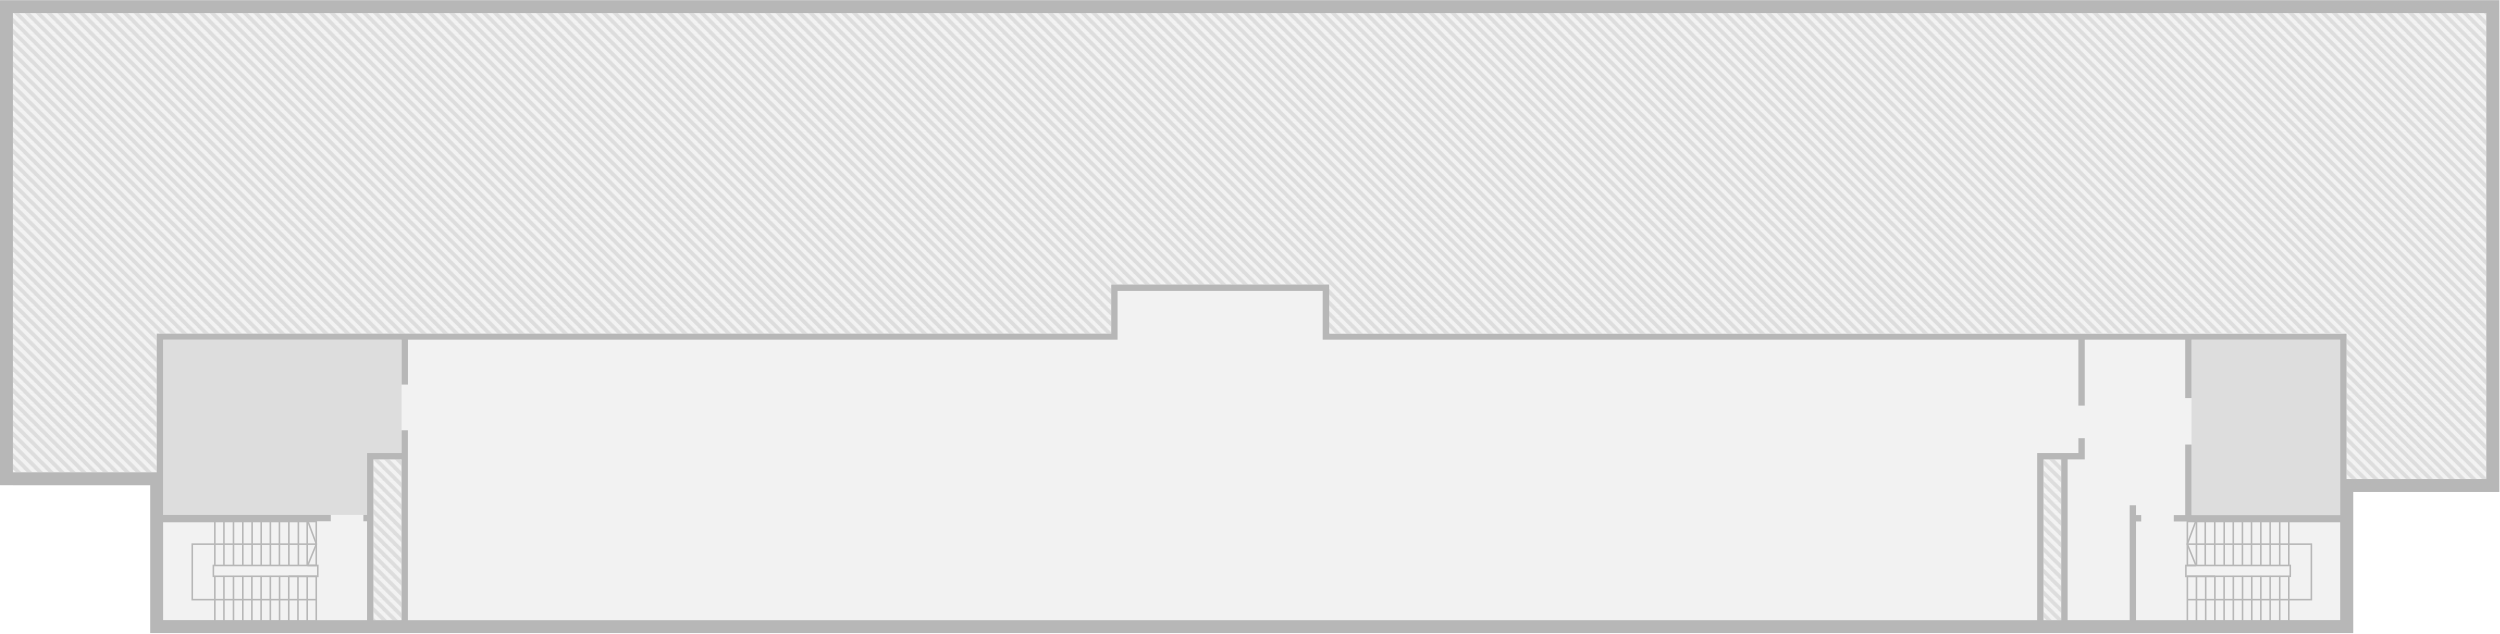
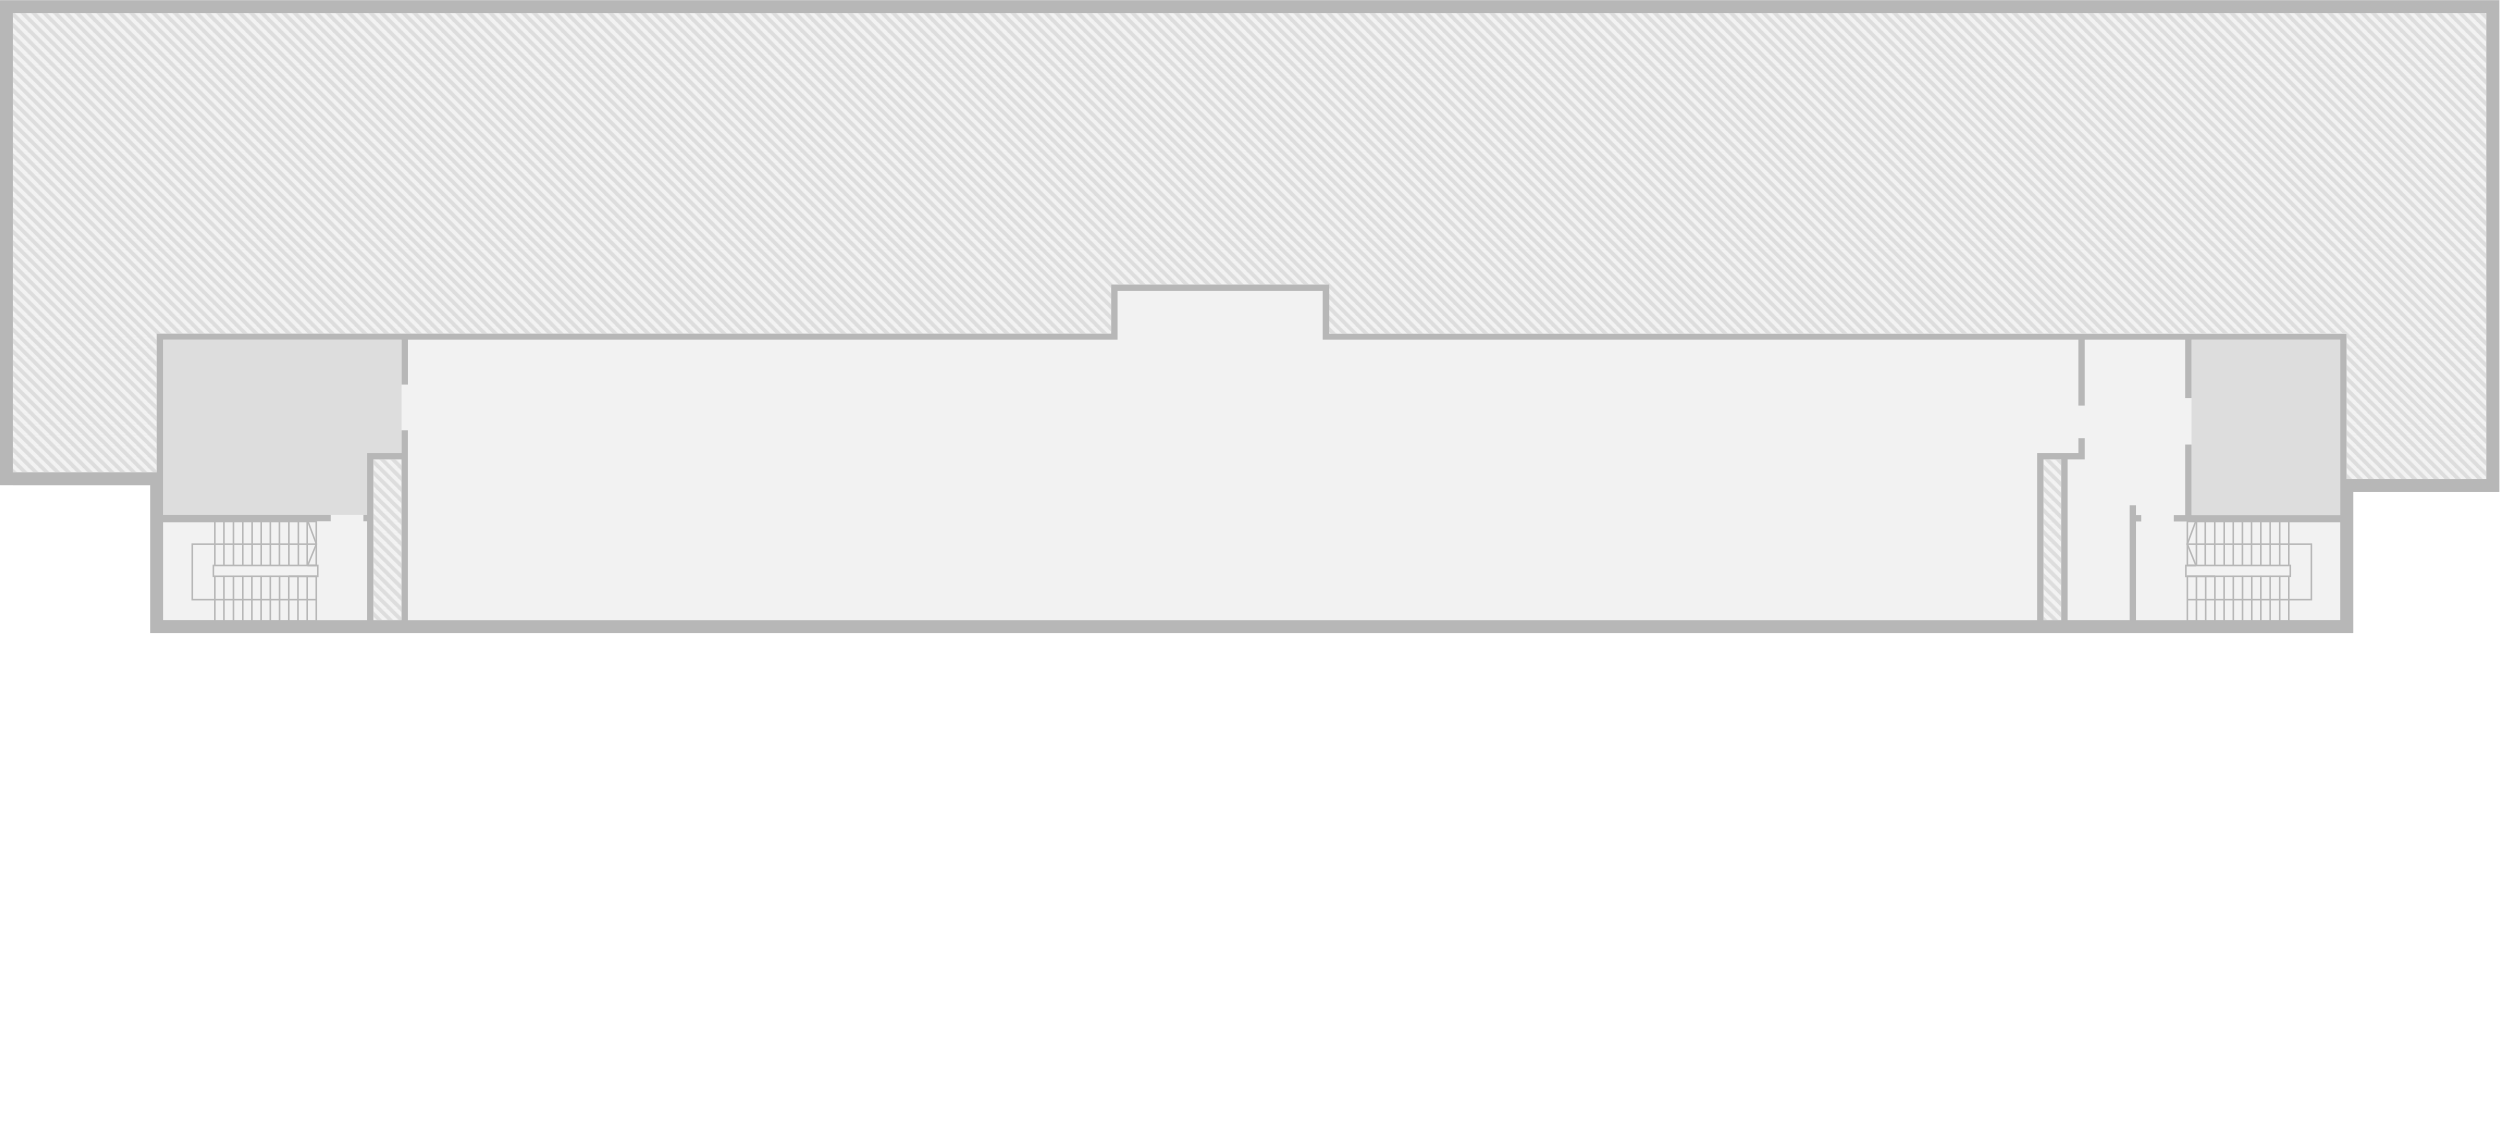
- <svg xmlns="http://www.w3.org/2000/svg" id="Livello_1" data-name="Livello 1" viewBox="0 0 5500 1392.8">
+ <svg xmlns="http://www.w3.org/2000/svg" id="Livello_1" data-name="Livello 1" viewBox="0 0 5500 2479.09">
  <defs>
-     <pattern id="locale_tecnico-3_1_2" data-name="locale tecnico-3 1 2" width="57" height="57" patternTransform="matrix(-0.42, 0, 0, 0.42, -5137.61, 9194.77)" patternUnits="userSpaceOnUse" viewBox="0 0 57 57">
+     <pattern id="locale_tecnico-3_1_2" data-name="locale tecnico-3 1 2" width="57" height="57" patternTransform="translate(-5127.49 -8356.92) rotate(180) scale(0.42)" patternUnits="userSpaceOnUse" viewBox="0 0 57 57">
      <rect width="57" height="57" style="fill:none" />
      <rect width="57" height="57" style="fill:none" />
      <rect width="57" height="57" style="fill:none" />
      <rect width="57" height="57" style="fill:none" />
      <rect width="57" height="57" style="fill:none" />
      <rect width="57" height="57" style="fill:none" />
      <rect width="57" height="57" style="fill:none" />
-       <rect width="57" height="57" style="fill:none" />
-       <rect x="53" y="-53" width="60" height="58" style="fill:#f2f2f2" />
-       <line x1="57" x2="114" y2="-57" style="fill:none;stroke:#ddd;stroke-linecap:square;stroke-linejoin:round;stroke-width:20px" />
-       <rect x="-4" y="-53" width="60" height="58" style="fill:#f2f2f2" />
-       <line x2="57" y2="-57" style="fill:none;stroke:#ddd;stroke-linecap:square;stroke-linejoin:round;stroke-width:20px" />
-       <line x1="-57" y2="-57" style="fill:none;stroke:#ddd;stroke-linecap:square;stroke-linejoin:round;stroke-width:20px" />
-       <rect x="53" y="4" width="60" height="58" style="fill:#f2f2f2" />
-       <line x1="57" y1="57" x2="114" style="fill:none;stroke:#ddd;stroke-linecap:square;stroke-linejoin:round;stroke-width:20px" />
-       <rect x="-4" y="4" width="60" height="58" style="fill:#f2f2f2" />
-       <line y1="57" x2="57" style="fill:none;stroke:#ddd;stroke-linecap:square;stroke-linejoin:round;stroke-width:20px" />
-       <line x1="-57" y1="57" style="fill:none;stroke:#ddd;stroke-linecap:square;stroke-linejoin:round;stroke-width:20px" />
-       <line x1="57" y1="114" x2="114" y2="57" style="fill:none;stroke:#ddd;stroke-linecap:square;stroke-linejoin:round;stroke-width:20px" />
-       <line y1="114" x2="57" y2="57" style="fill:none;stroke:#ddd;stroke-linecap:square;stroke-linejoin:round;stroke-width:20px" />
-       <line x1="-57" y1="114" y2="57" style="fill:none;stroke:#ddd;stroke-linecap:square;stroke-linejoin:round;stroke-width:20px" />
+       <rect x="53" y="52" width="60" height="58" style="fill:#f2f2f2" />
+       <line x1="57" y1="57" x2="114" y2="114" style="fill:none;stroke:#ddd;stroke-linecap:square;stroke-linejoin:round;stroke-width:20px" />
+       <rect x="-4" y="52" width="60" height="58" style="fill:#f2f2f2" />
+       <line y1="57" x2="57" y2="114" style="fill:none;stroke:#ddd;stroke-linecap:square;stroke-linejoin:round;stroke-width:20px" />
+       <line x1="-57" y1="57" y2="114" style="fill:none;stroke:#ddd;stroke-linecap:square;stroke-linejoin:round;stroke-width:20px" />
+       <rect x="53" y="-5" width="60" height="58" style="fill:#f2f2f2" />
+       <line x1="57" x2="114" y2="57" style="fill:none;stroke:#ddd;stroke-linecap:square;stroke-linejoin:round;stroke-width:20px" />
+       <rect x="-4" y="-5" width="60" height="58" style="fill:#f2f2f2" />
+       <line x2="57" y2="57" style="fill:none;stroke:#ddd;stroke-linecap:square;stroke-linejoin:round;stroke-width:20px" />
+       <line x1="-57" y2="57" style="fill:none;stroke:#ddd;stroke-linecap:square;stroke-linejoin:round;stroke-width:20px" />
+       <line x1="57" y1="-57" x2="114" style="fill:none;stroke:#ddd;stroke-linecap:square;stroke-linejoin:round;stroke-width:20px" />
+       <line y1="-57" x2="57" style="fill:none;stroke:#ddd;stroke-linecap:square;stroke-linejoin:round;stroke-width:20px" />
+       <line x1="-57" y1="-57" style="fill:none;stroke:#ddd;stroke-linecap:square;stroke-linejoin:round;stroke-width:20px" />
    </pattern>
  </defs>
  <polygon id="background" points="30.12 1067.1 332.09 1067.1 332.09 1132.39 332.09 1146.37 332.09 1363.94 332.09 1392.38 360.52 1392.38 809.22 1392.38 823.2 1392.38 885.12 1392.38 899.16 1392.38 4483.38 1392.38 4497.35 1392.38 4536.39 1392.38 4550.36 1392.38 4686.98 1392.38 4700.96 1392.38 5150.08 1392.38 5178.52 1392.38 5178.52 1363.94 5178.52 1146.79 5178.52 1132.82 5178.52 1081.91 5471.57 1081.91 5500 1081.91 5500 1053.55 5500 28.43 5500 0 5471.57 0 5164.05 0 5150.08 0 360.52 0 346.48 0 30.12 0 1.69 0 1.69 28.43 1.69 1038.67 1.69 1067.1 30.12 1067.1" style="fill:#f2f2f2" />
  <polygon id="locale_tecnico-3" data-name="locale tecnico-3" points="821.51 1132.82 821.51 1146.79 821.51 1364.36 883.43 1364.36 883.43 1010.65 821.51 1010.65 821.51 1132.82" style="fill:url(#locale_tecnico-3_1_2)" />
  <polygon id="locale_tecnico-4" data-name="locale tecnico-4" points="4495.67 1364.36 4534.7 1364.36 4534.7 1125.58 4534.7 1111.61 4534.7 1010.65 4495.67 1010.65 4495.67 1364.36" style="fill:url(#locale_tecnico-3_1_2)" />
  <polygon id="locale_tecnico-5" data-name="locale tecnico-5" points="330.4 1039.09 344.79 1039.09 344.79 733.96 2444.66 733.96 2445.36 625.98 2922.08 625.98 2924.19 734.24 5162.37 733.33 5162.37 747.3 5162.37 1053.97 5176.83 1053.97 5469.88 1053.97 5469.88 28.86 5182.73 28.86 5162.37 28.86 344.79 28.86 315.94 28.86 28.43 28.86 28.43 1039.09 330.4 1039.09" style="fill:url(#locale_tecnico-3_1_2)" />
+   <g class="clickable" id="A2-5-01-B" data-name="customclass A2-5-01-B">
+     <polygon id="a" points="4548.67 1364.36 4685.23 1364.36 4685.23 1042.74 4685.23 1022.03 4685.23 1010.65 4548.67 1010.65 4548.67 1364.36" style="fill:#f2f2f2" />
+   </g>
  <g class="clickable" id="A2-5-07" data-name="customclass A2-5-07">
    <polygon id="a-2" points="897.41 1364.36 4481.69 1364.36 4481.69 996.68 4572.4 996.68 4572.4 747.3 4481.69 747.3 2909.86 747.3 2909.86 640.02 2458.63 640.02 2458.63 747.3 897.41 747.3 897.41 1364.36" style="fill:#f2f2f2" />
  </g>
  <g class="clickable" id="A2-5-05" data-name="customclass A2-5-05">
    <polygon points="4699.27 1125.58 4699.27 1133.24 4807.39 1133.24 4807.39 747.3 4586.45 747.3 4586.45 996.68 4586.45 1010.65 4572.4 1010.65 4548.67 1010.65 4548.67 1007.7 4685.23 1007.7 4699.27 1007.7 4699.27 1125.58" style="fill:#f2f2f2" />
  </g>
  <g class="clickable" id="A2-5-03" data-name="customclass A2-5-03">
    <polygon points="807.54 1010.65 807.54 996.68 821.51 996.68 883.43 996.68 883.43 747.3 358.84 747.3 358.84 1039.09 358.84 1061.97 358.84 1067.52 358.84 1132.82 807.54 1132.82 807.54 1010.65" style="fill:#ddd" />
  </g>
  <g class="clickable" id="A2-5-02" data-name="customclass A2-5-02">
    <polygon points="4821.36 1133.24 5148.4 1133.24 5148.4 1082.34 5148.4 1053.97 5148.4 747.3 4821.36 747.3 4821.36 1133.24" style="fill:#ddd" />
  </g>
-   <g class="clickable" id="A2-5-LIFT-D" data-name="customclass A2-5-LIFT-D">
-     <polygon id="a" points="4548.67 1364.36 4685.23 1364.36 4685.23 1042.74 4685.23 1022.03 4685.23 1010.65 4548.67 1010.65 4548.67 1364.36" style="fill:#f2f2f2" />
-   </g>
-   <g class="clickable" id="A2-5-STAIR-D" data-name="customclass A2-5-STAIR-D">
+   <g class="clickable" id="A2-5-01" data-name="customclass A2-5-01">
    <g id="scale">
      <polygon points="5151.13 1368.79 4810.48 1368.79 4810.48 1266.07 5036.83 1266.07 5036.83 1245.78 4810.48 1245.78 4810.48 1145.52 5151.13 1145.52 5151.13 1149.03 4813.99 1149.03 4813.99 1242.27 5040.34 1242.27 5040.34 1269.58 4813.99 1269.58 4813.99 1365.28 5151.13 1365.28 5151.13 1368.79" style="fill:#b7b7b7" />
      <polygon points="5086.82 1320.97 4812.73 1320.97 4812.73 1317.46 5083.31 1317.46 5083.31 1198.88 4812.52 1198.88 4812.52 1195.37 5086.82 1195.37 5086.82 1320.97" style="fill:#b7b7b7" />
      <rect x="4992.6" y="1267.05" width="3.51" height="100.75" style="fill:#b7b7b7" />
      <rect x="5013.6" y="1267.05" width="3.51" height="100.75" style="fill:#b7b7b7" />
      <rect x="5033.6" y="1267.05" width="3.51" height="100.75" style="fill:#b7b7b7" />
      <rect x="4972.1" y="1267.05" width="3.51" height="100.75" style="fill:#b7b7b7" />
      <rect x="5033.6" y="1147.28" width="3.51" height="96.75" style="fill:#b7b7b7" />
      <rect x="5013.6" y="1147.28" width="3.51" height="96.75" style="fill:#b7b7b7" />
      <rect x="4992.6" y="1147.28" width="3.51" height="96.75" style="fill:#b7b7b7" />
      <rect x="4972.1" y="1147.28" width="3.51" height="96.75" style="fill:#b7b7b7" />
      <rect x="4951.6" y="1147.28" width="3.51" height="96.75" style="fill:#b7b7b7" />
      <rect x="4931.59" y="1147.28" width="3.51" height="96.75" style="fill:#b7b7b7" />
      <rect x="4911.44" y="1147.28" width="3.51" height="96.75" style="fill:#b7b7b7" />
      <rect x="4849.8" y="1147.28" width="3.51" height="96.75" style="fill:#b7b7b7" />
      <rect x="4830.42" y="1147.28" width="3.51" height="96.75" style="fill:#b7b7b7" />
      <polygon points="4829.29 1244.19 4810.14 1197.01 4828.85 1146.67 4832.14 1147.89 4813.91 1196.96 4832.54 1242.88 4829.29 1244.19" style="fill:#b7b7b7" />
      <polygon points="4872.9 1269.79 4807.18 1269.79 4807.18 1242.27 4831.54 1242.27 4831.54 1245.78 4810.69 1245.78 4810.69 1266.28 4872.9 1266.28 4872.9 1269.79" style="fill:#b7b7b7" />
      <rect x="4891.29" y="1267.05" width="3.51" height="100.75" style="fill:#b7b7b7" />
      <rect x="4931.8" y="1267.05" width="3.51" height="100.75" style="fill:#b7b7b7" />
      <rect x="4911.58" y="1267.05" width="3.51" height="100.75" style="fill:#b7b7b7" />
      <rect x="4952.09" y="1267.05" width="3.51" height="100.75" style="fill:#b7b7b7" />
      <rect x="4871" y="1267.05" width="3.51" height="100.75" style="fill:#b7b7b7" />
      <rect x="4850.71" y="1267.05" width="3.51" height="100.75" style="fill:#b7b7b7" />
      <rect x="4830.42" y="1267.05" width="3.51" height="100.75" style="fill:#b7b7b7" />
      <rect x="4891.5" y="1147.28" width="3.51" height="96.75" style="fill:#b7b7b7" />
      <rect x="4870.72" y="1147.28" width="3.51" height="96.75" style="fill:#b7b7b7" />
    </g>
    <g id="a-3">
      <polygon points="4807.39 1147.28 4699.27 1147.28 4699.27 1364.36 5148.4 1364.36 5148.4 1147.28 4821.36 1147.28 4807.39 1147.28" style="fill:none" />
    </g>
  </g>
-   <g class="clickable" id="A2-5-STAIR-C" data-name="customclass A2-5-STAIR-C">
+   <g class="clickable" id="A2-5-04" data-name="customclass A2-5-04">
    <g id="scale-2">
      <polygon points="697.52 1368.79 356.94 1368.79 356.94 1365.28 694.01 1365.28 694.01 1269.58 467.73 1269.58 467.73 1242.27 694.01 1242.27 694.01 1149.03 356.94 1149.03 356.94 1145.52 697.52 1145.52 697.52 1245.78 471.24 1245.78 471.24 1266.07 697.52 1266.07 697.52 1368.79" style="fill:#b7b7b7" />
      <polygon points="695.35 1320.97 421.25 1320.97 421.25 1195.37 695.56 1195.37 695.56 1198.88 424.76 1198.88 424.76 1317.46 695.35 1317.46 695.35 1320.97" style="fill:#b7b7b7" />
      <rect x="511.89" y="1267.05" width="3.51" height="100.75" style="fill:#b7b7b7" />
      <rect x="490.9" y="1267.05" width="3.51" height="100.75" style="fill:#b7b7b7" />
      <rect x="470.89" y="1267.05" width="3.51" height="100.75" style="fill:#b7b7b7" />
      <rect x="532.39" y="1267.05" width="3.51" height="100.75" style="fill:#b7b7b7" />
      <rect x="470.89" y="1147.28" width="3.51" height="96.75" style="fill:#b7b7b7" />
      <rect x="490.9" y="1147.28" width="3.51" height="96.75" style="fill:#b7b7b7" />
      <rect x="511.89" y="1147.28" width="3.51" height="96.75" style="fill:#b7b7b7" />
      <rect x="532.39" y="1147.28" width="3.51" height="96.75" style="fill:#b7b7b7" />
      <rect x="552.89" y="1147.28" width="3.51" height="96.75" style="fill:#b7b7b7" />
      <rect x="572.9" y="1147.28" width="3.51" height="96.75" style="fill:#b7b7b7" />
      <rect x="593.05" y="1147.28" width="3.51" height="96.75" style="fill:#b7b7b7" />
      <rect x="654.7" y="1147.28" width="3.51" height="96.75" style="fill:#b7b7b7" />
      <rect x="674.07" y="1147.28" width="3.51" height="96.75" style="fill:#b7b7b7" />
      <polygon points="678.72 1244.2 675.47 1242.87 694.16 1196.96 675.87 1147.89 679.16 1146.66 697.93 1197.01 678.72 1244.2" style="fill:#b7b7b7" />
      <polygon points="700.89 1269.79 635.18 1269.79 635.18 1266.28 697.38 1266.28 697.38 1245.78 676.46 1245.78 676.46 1242.27 700.89 1242.27 700.89 1269.79" style="fill:#b7b7b7" />
      <rect x="613.27" y="1267.05" width="3.51" height="100.75" style="fill:#b7b7b7" />
      <rect x="572.69" y="1267.05" width="3.51" height="100.75" style="fill:#b7b7b7" />
      <rect x="592.98" y="1267.05" width="3.51" height="100.75" style="fill:#b7b7b7" />
      <rect x="552.4" y="1267.05" width="3.51" height="100.75" style="fill:#b7b7b7" />
      <rect x="633.49" y="1267.05" width="3.51" height="100.75" style="fill:#b7b7b7" />
      <rect x="653.78" y="1267.05" width="3.51" height="100.75" style="fill:#b7b7b7" />
      <rect x="674.07" y="1267.05" width="3.51" height="100.75" style="fill:#b7b7b7" />
      <rect x="612.99" y="1147.28" width="3.51" height="96.75" style="fill:#b7b7b7" />
      <rect x="633.77" y="1147.28" width="3.51" height="96.75" style="fill:#b7b7b7" />
    </g>
    <g id="a-4">
      <rect x="358.84" y="1146.79" width="448.7" height="217.58" style="fill:none" />
    </g>
  </g>
-   <path id="walls" d="M28.43,1067.52h302V1392.8h4846.4V1082.34h321.49V.42H0v1067H28.43Zm855,296.84H821.51V1010.65h61.92ZM4534.7,1111.61v252.75h-39V1010.65h39Zm-3637.29-165h-14v50.06H807.54v136.14h-8.07v14h8.07v217.57H358.84V1146.79H727.78v-14H358.84V747.3H883.5v98.78h14V747.3H2458.63V640h451.31V747.3H4572.47V892.35h14V747.3h220.94V875.78h14V747.3h327v385.94h-327V978h-14v155.23h-25v14h366v217.15H4699.27V1147.21h11.44v-14h-11.44v-21.63h-14v252.75H4548.74V1010.65h37.78V964h-14v32.72h-90.77V1364.4H897.41ZM28.43,28.86H5469.88v1025H5162.37V734.24H2924.19V626H2444.66V734H344.79v305.06H28.43Z" transform="translate(0 0)" style="fill:#b7b7b7" />
+   <path id="walls" d="M28.43,1067.52h302V1392.8H5176.83V1082.34h321.49V.42H0v1067H28.43Zm855,296.84H821.51V1010.65h61.92ZM4534.7,1111.61v252.75h-39V1010.65h39Zm-3637.29-165h-14v50.06H807.54v136.14h-8.07v14h8.07v217.57H358.84V1146.79H727.78v-14H358.84V747.3H883.5v98.78h14V747.3H2458.63V640h451.31V747.3H4572.47V892.35h14V747.3h220.94V875.78h14V747.3h327v385.94h-327V978h-14v155.23h-25v14h366v217.15H4699.27V1147.21h11.44v-14h-11.44v-21.63h-14v252.75H4548.74V1010.65h37.78V964h-14v32.72h-90.77v367.68H897.41ZM28.43,28.86H5469.88v1025H5162.37V734.24H2924.19V626H2444.66V734H344.79v305.06H28.43Z" style="fill:#b7b7b7" />
</svg>
